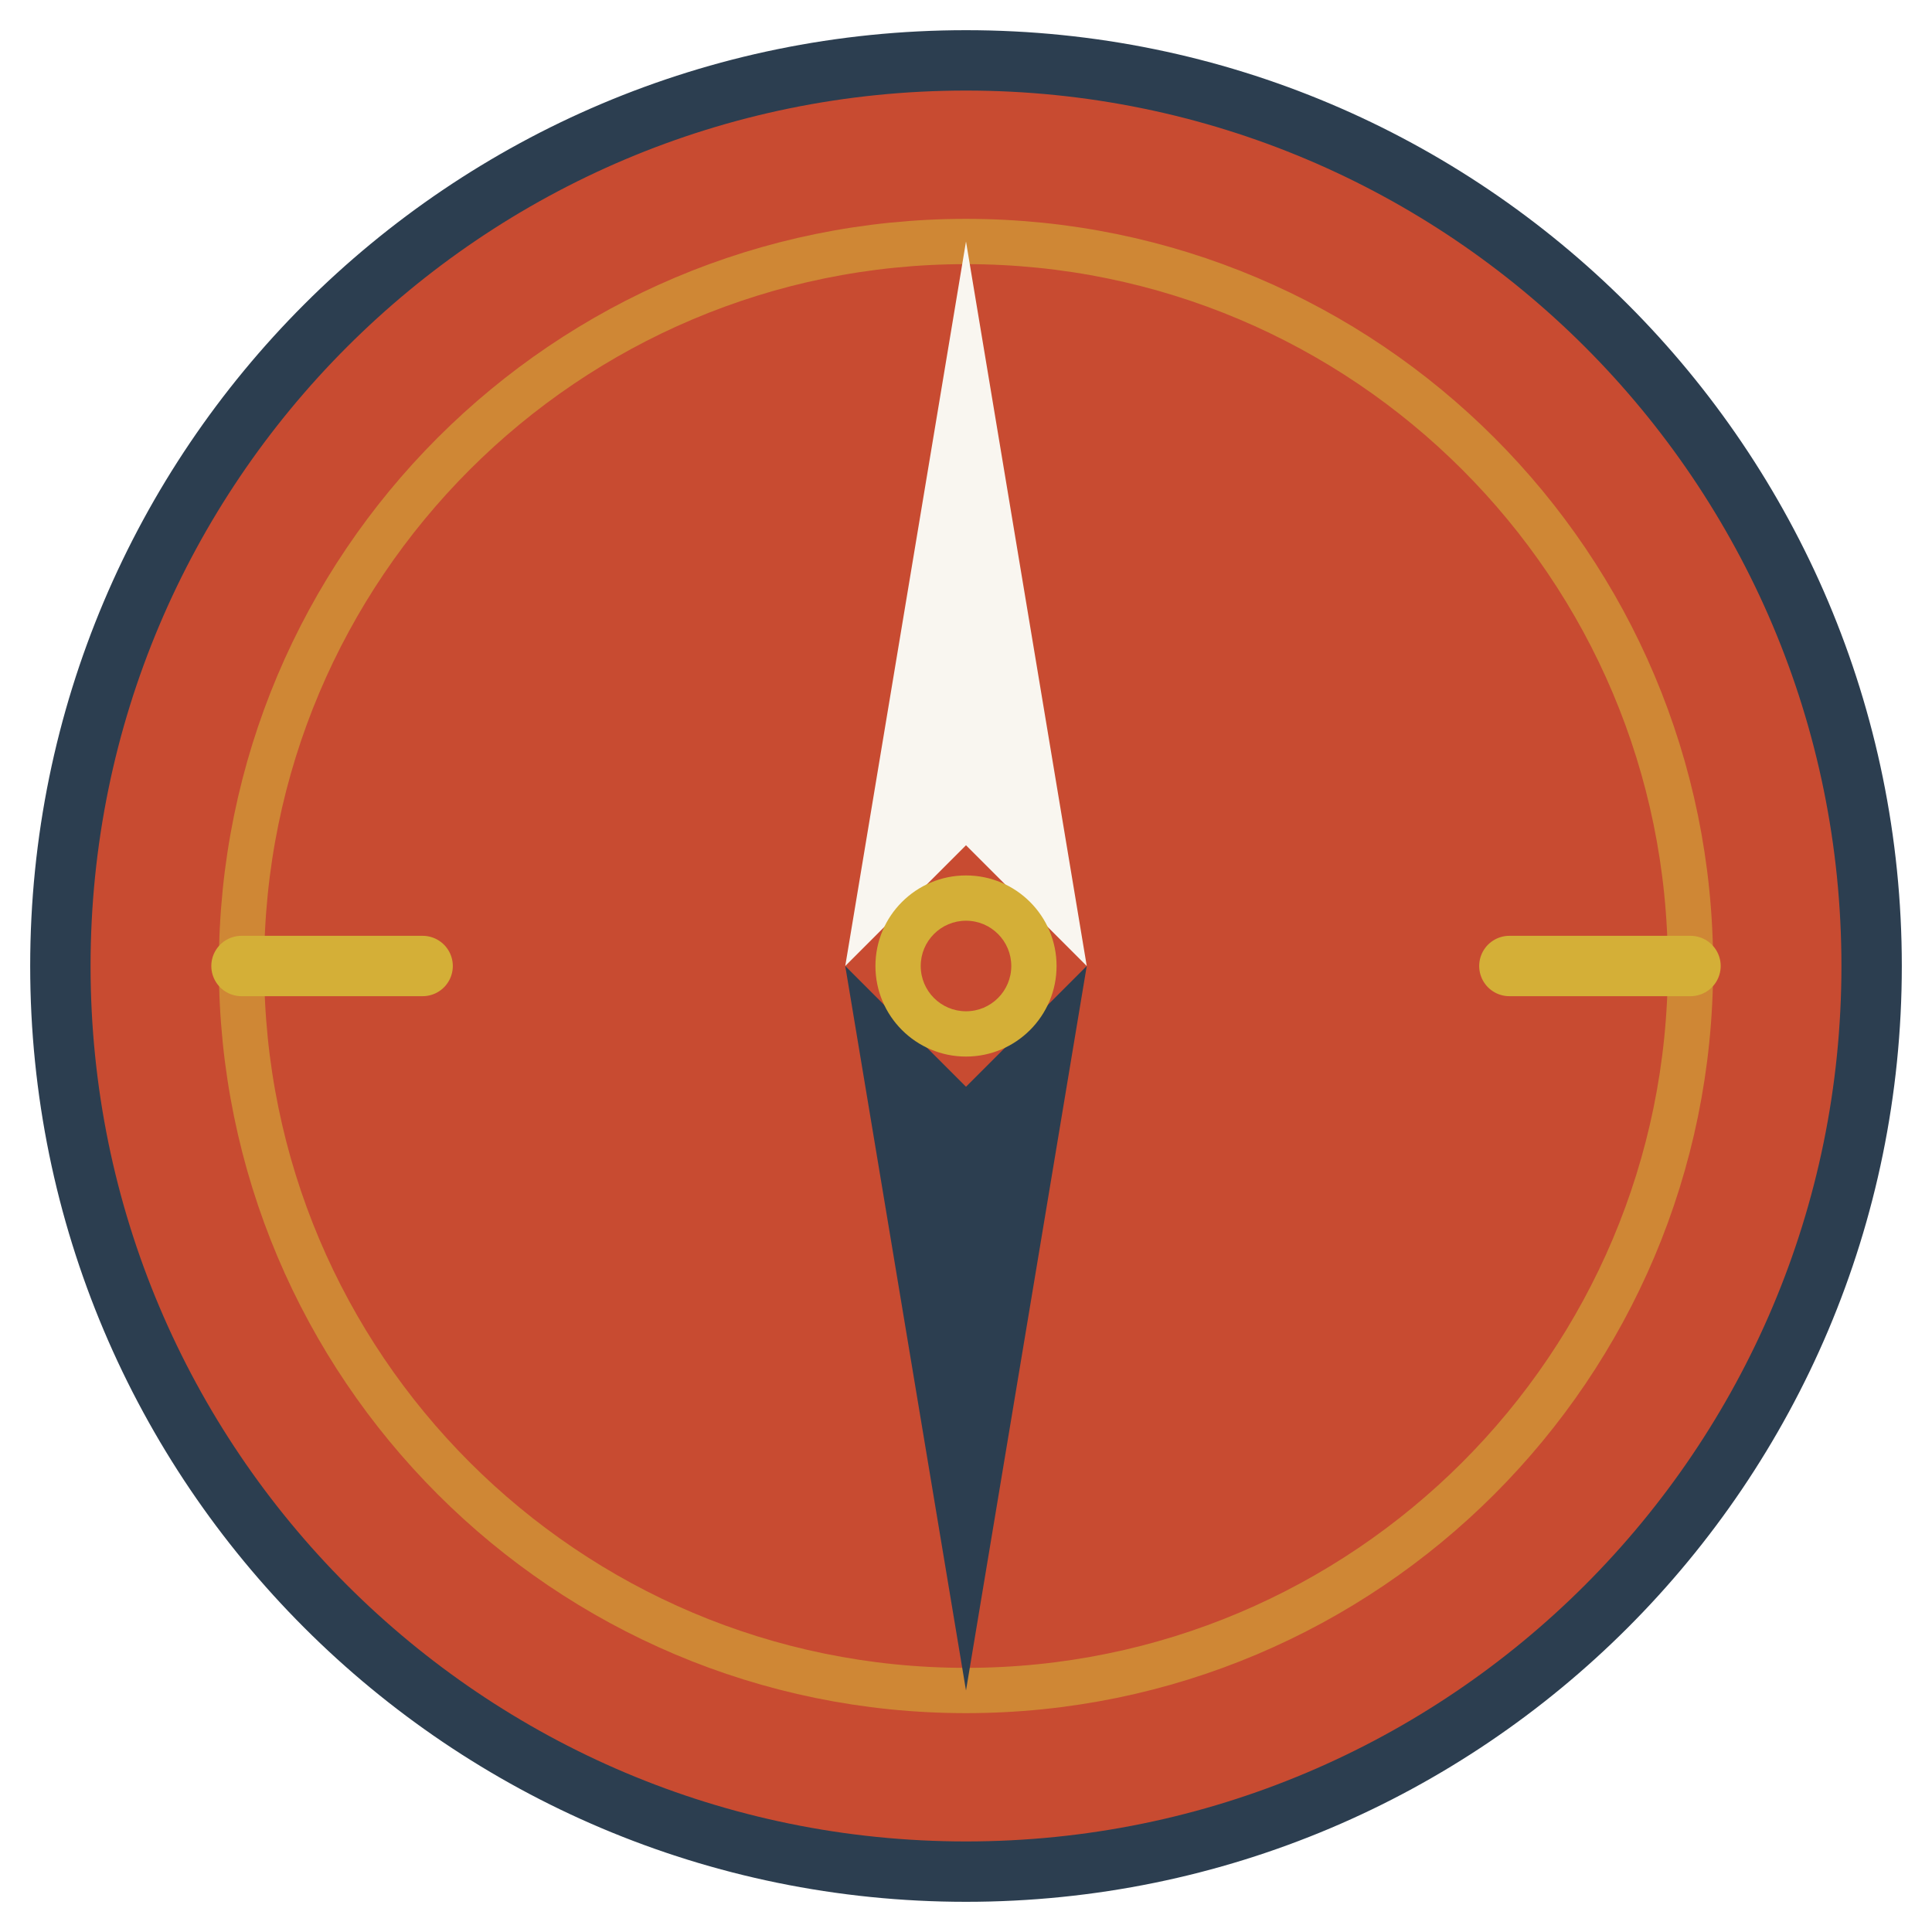
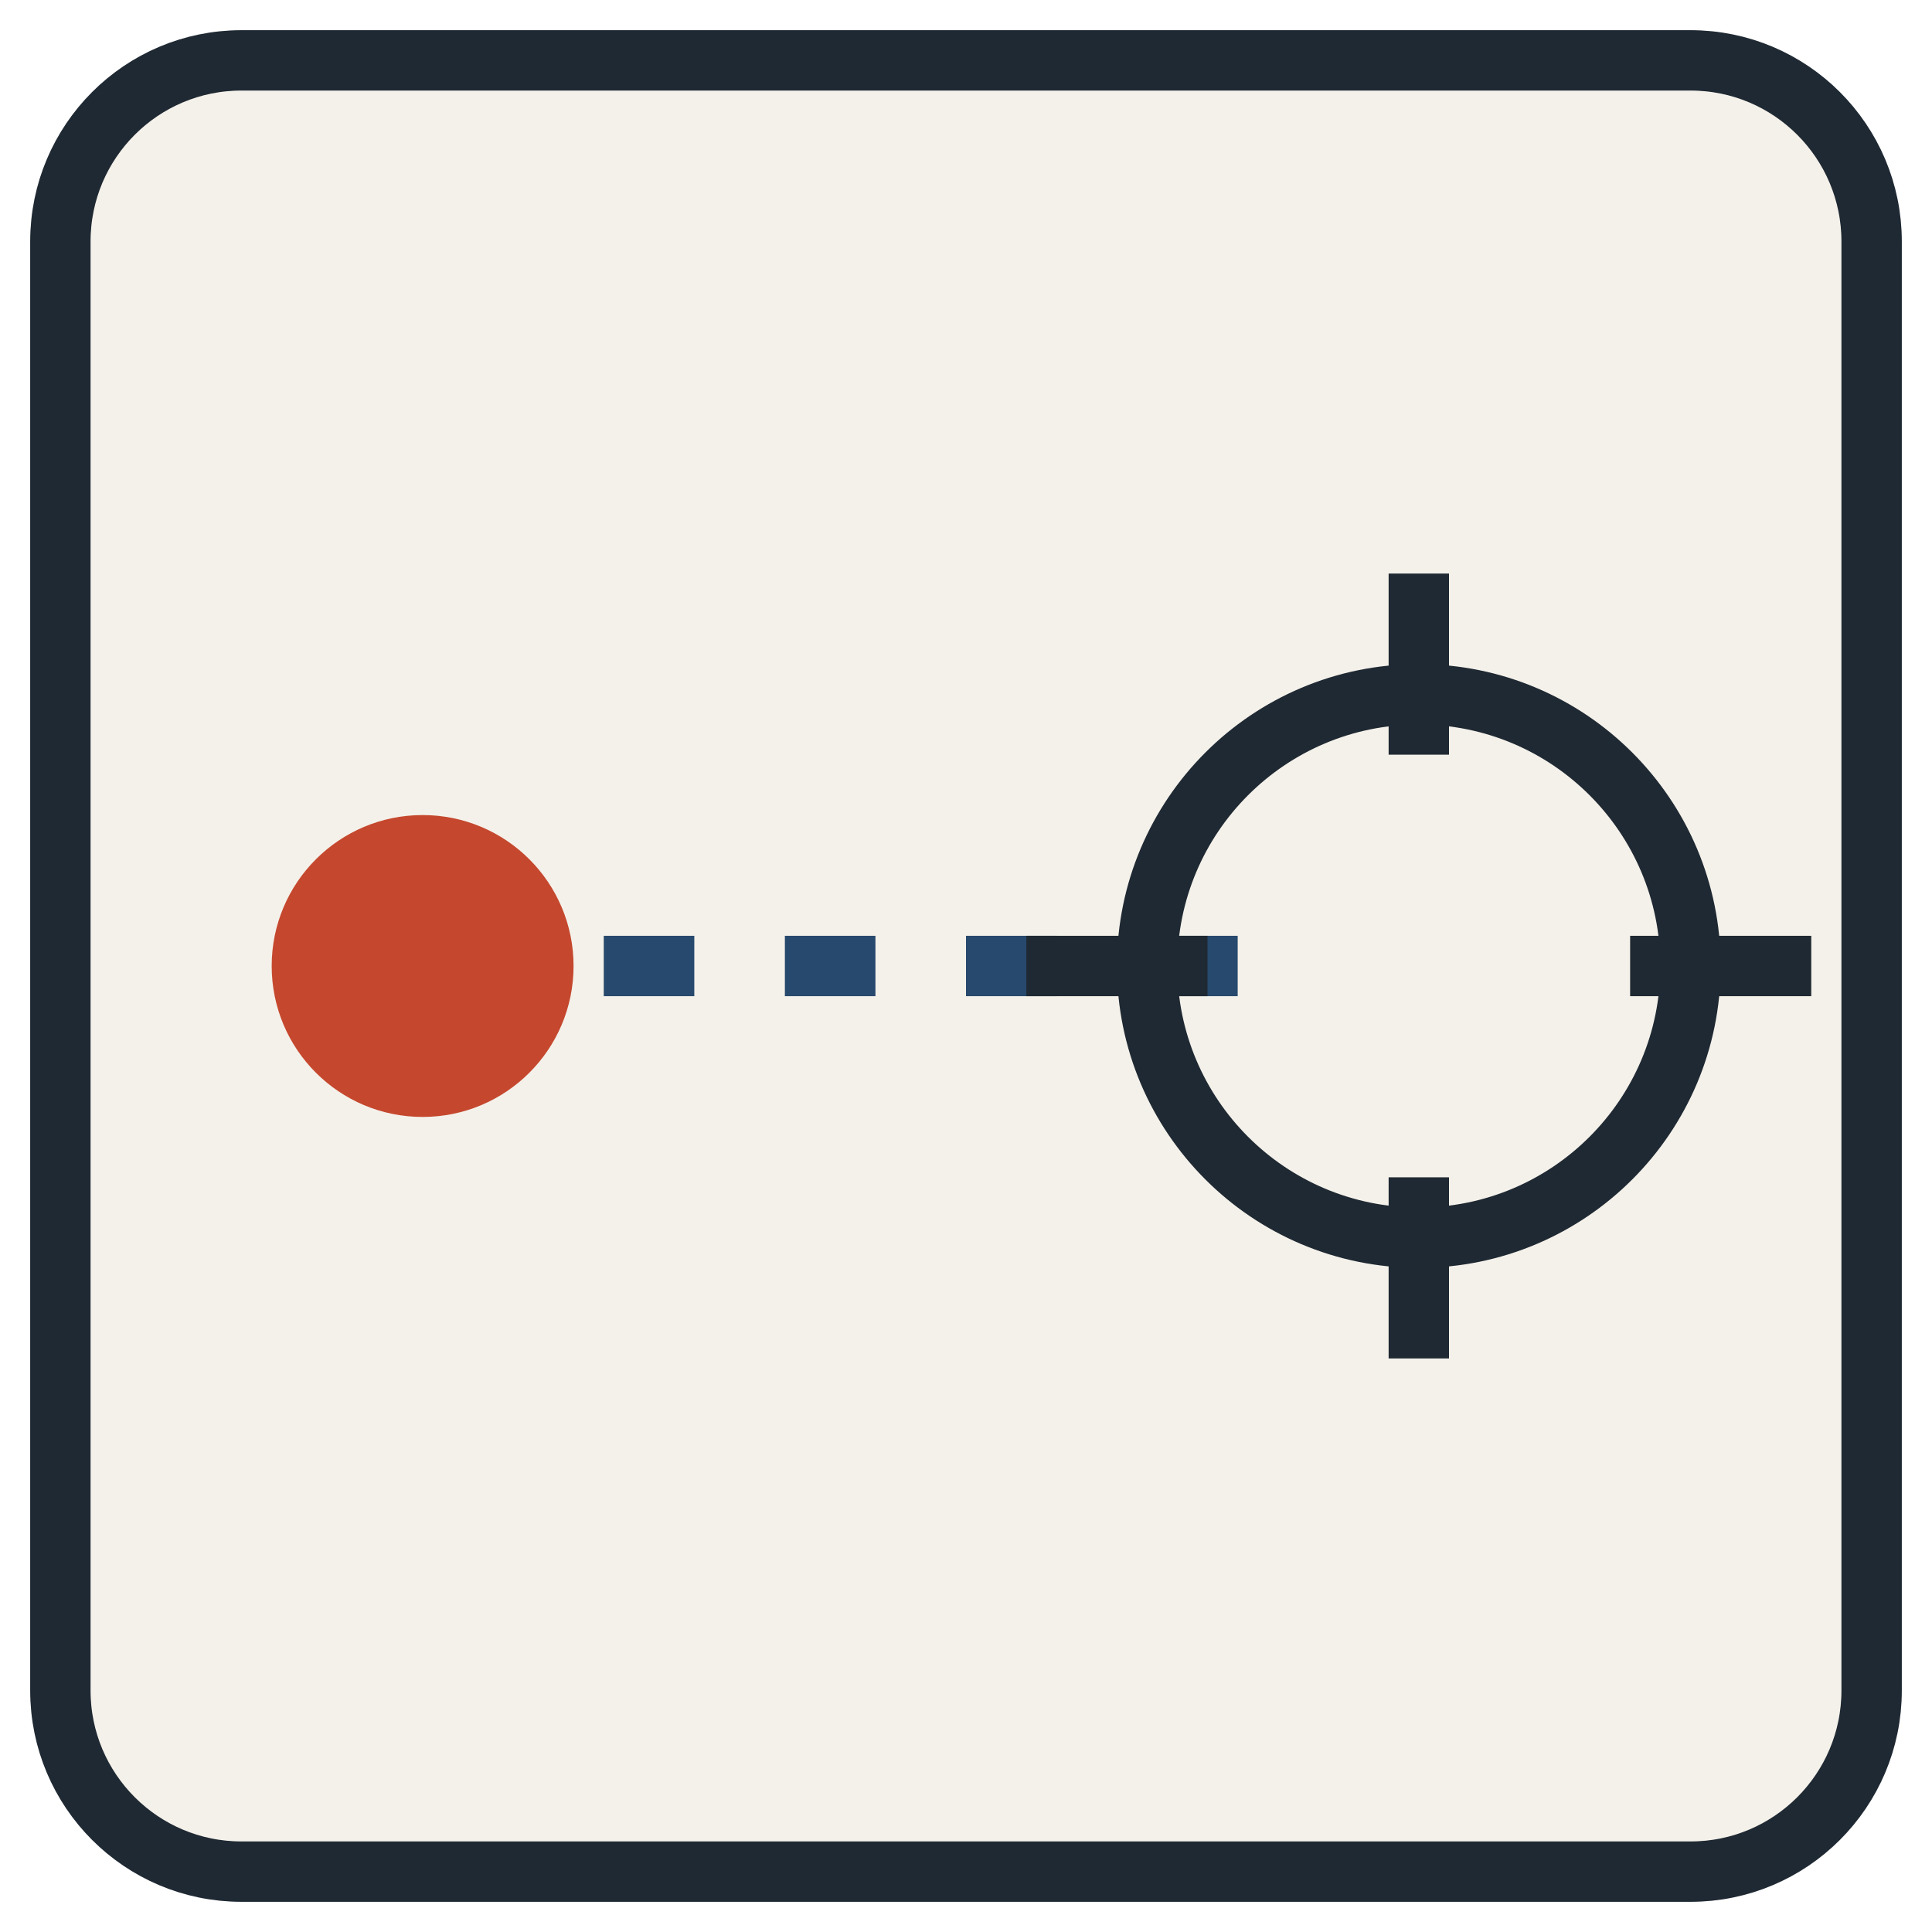
<svg xmlns="http://www.w3.org/2000/svg" viewBox="0 0 64 64" fill="none">
-   <circle cx="32" cy="32" r="30" fill="#C84B31" stroke="#2C3E50" stroke-width="2" />
-   <circle cx="32" cy="32" r="24" fill="none" stroke="#D4AF37" stroke-width="1.5" opacity="0.6" />
-   <polygon points="32,8 28,32 32,28 36,32" fill="#F9F6F0" />
-   <polygon points="32,56 28,32 32,36 36,32" fill="#2C3E50" />
-   <line x1="8" y1="32" x2="14" y2="32" stroke="#D4AF37" stroke-width="2" stroke-linecap="round" />
-   <line x1="50" y1="32" x2="56" y2="32" stroke="#D4AF37" stroke-width="2" stroke-linecap="round" />
-   <circle cx="32" cy="32" r="3" fill="#D4AF37" />
-   <circle cx="32" cy="32" r="1.5" fill="#C84B31" />
+   <rect x="2" y="2" width="60" height="60" rx="6" fill="#F4F1EA" stroke="#1F2933" stroke-width="2" />
+   <circle cx="14" cy="32" r="5" fill="#C5482E" />
+   <line x1="20" y1="32" x2="42" y2="32" stroke="#27496D" stroke-width="2" stroke-dasharray="3 3" />
+   <circle cx="47" cy="32" r="9" fill="none" stroke="#1F2933" stroke-width="2" />
+   <line x1="47" y1="19" x2="47" y2="25" stroke="#1F2933" stroke-width="2" />
+   <line x1="47" y1="39" x2="47" y2="45" stroke="#1F2933" stroke-width="2" />
+   <line x1="34" y1="32" x2="40" y2="32" stroke="#1F2933" stroke-width="2" />
+   <line x1="54" y1="32" x2="60" y2="32" stroke="#1F2933" stroke-width="2" />
</svg>
